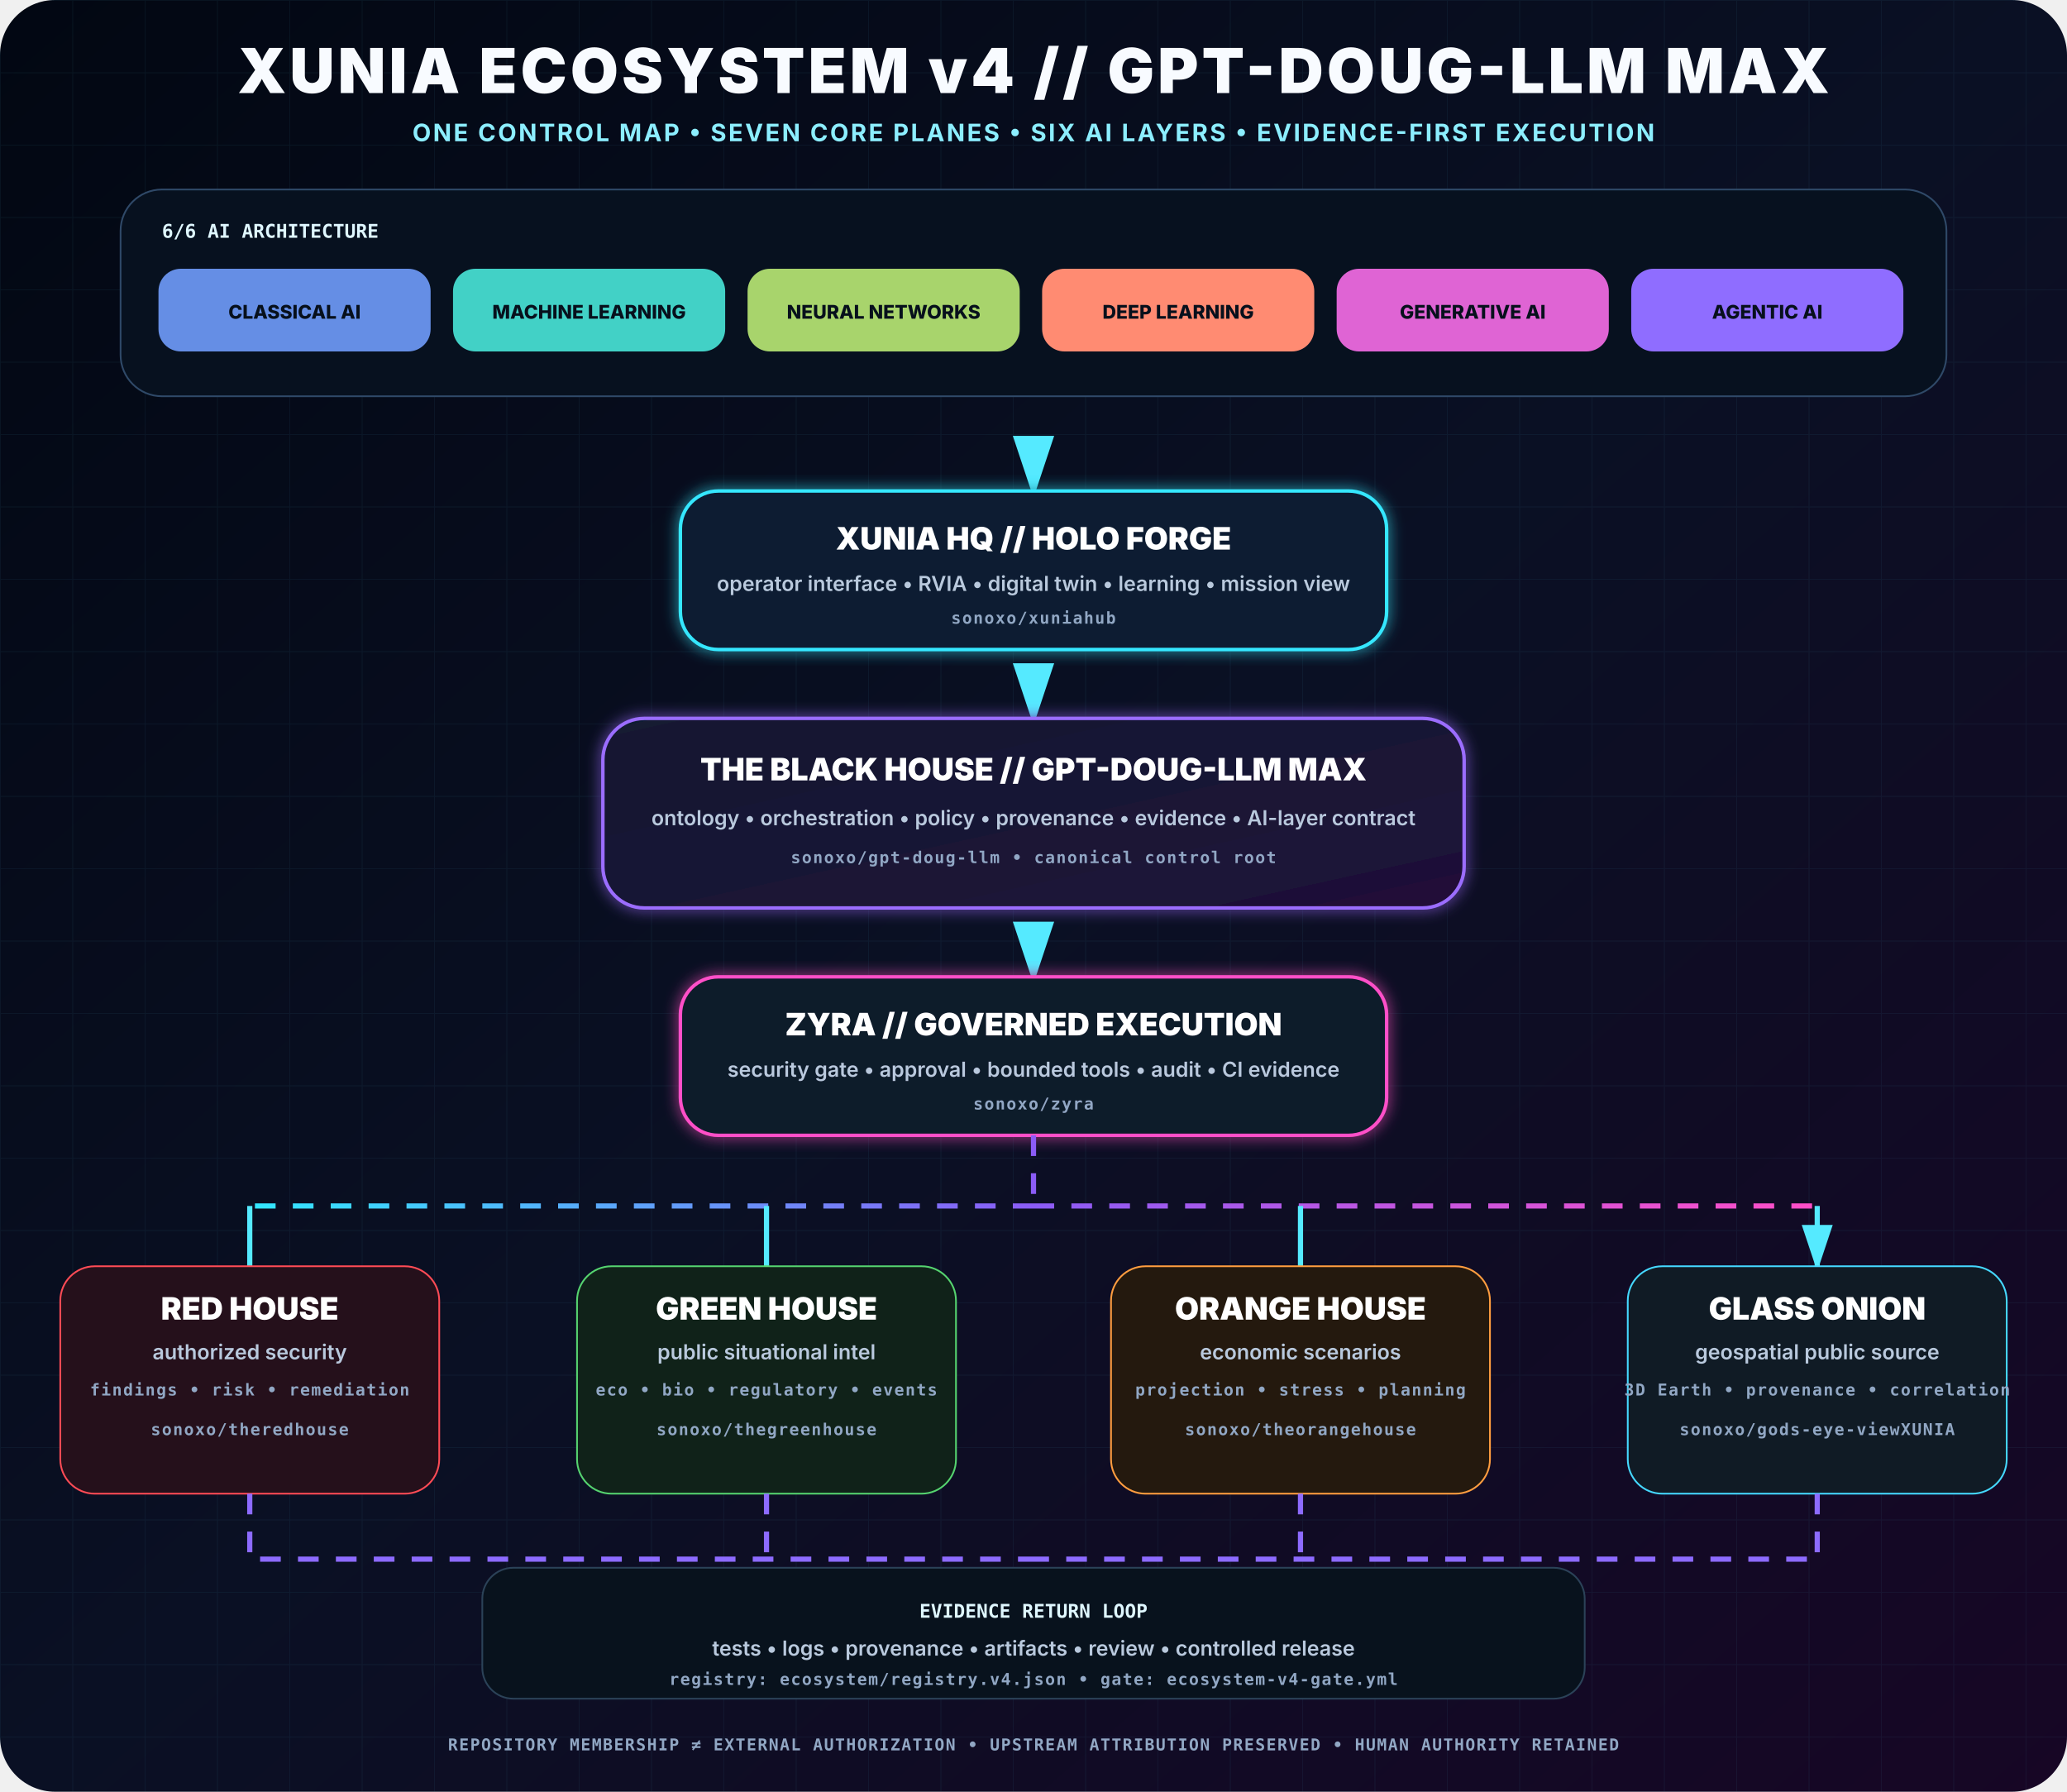
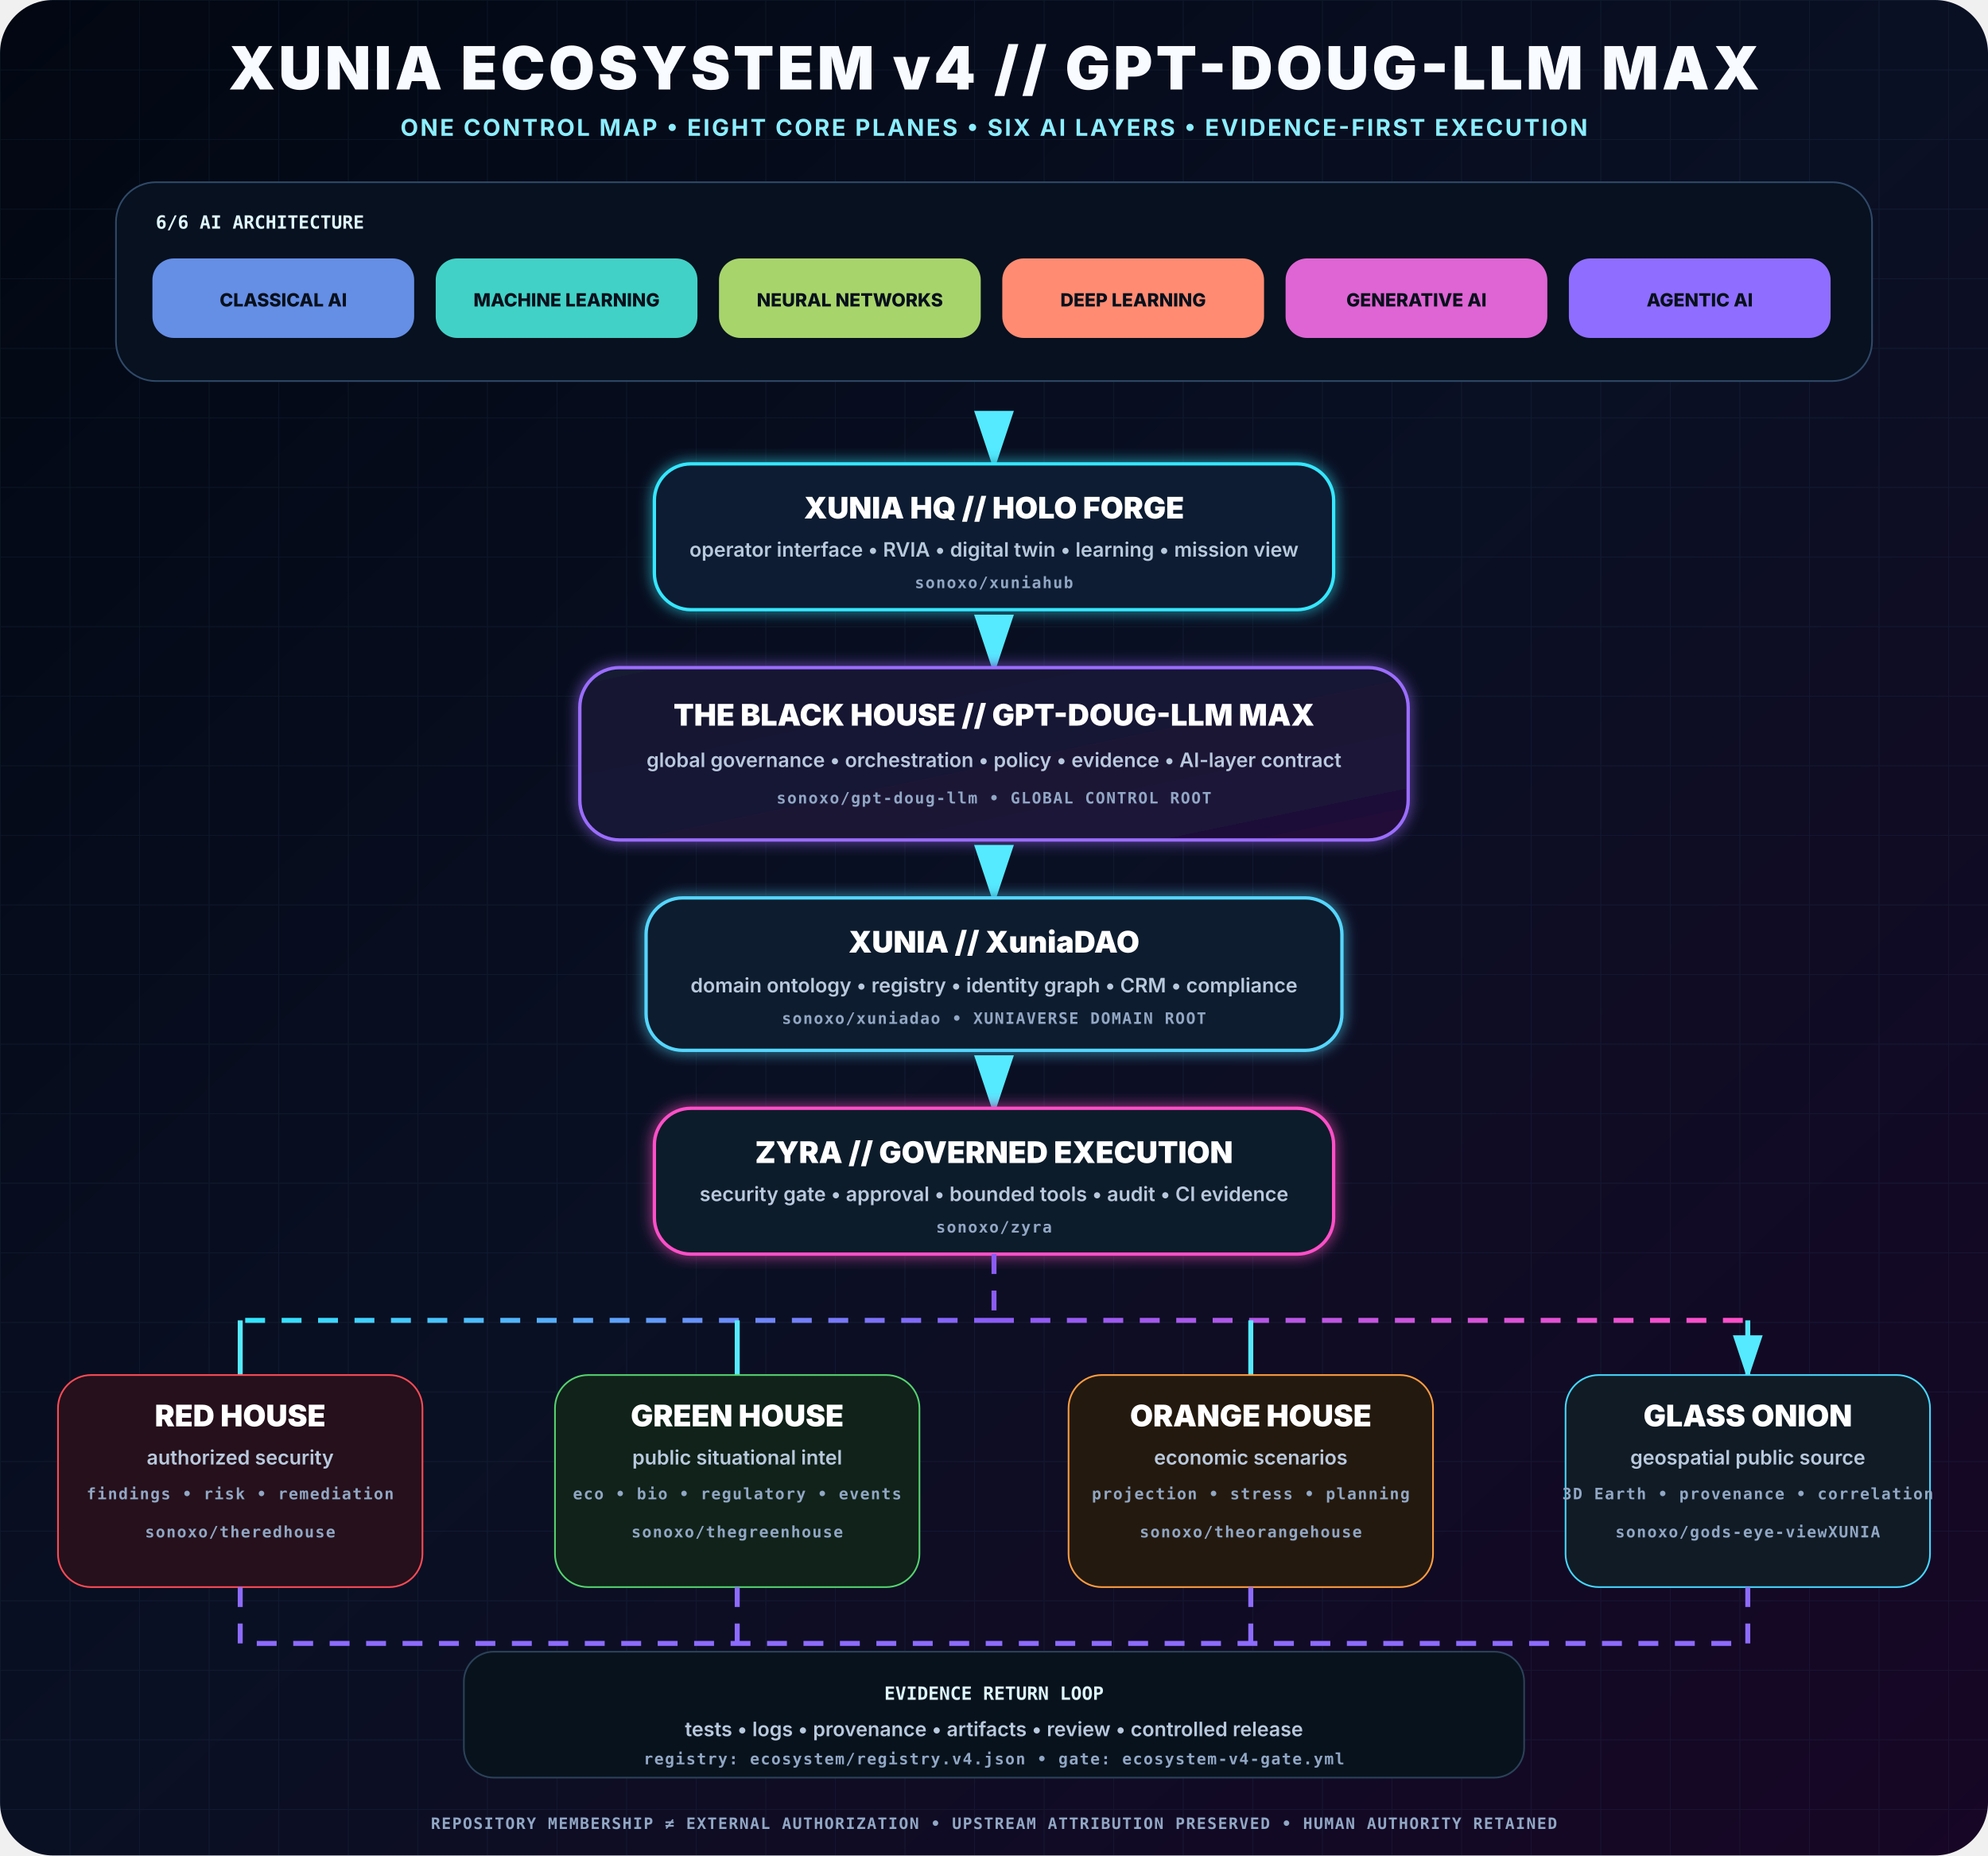
- <svg xmlns="http://www.w3.org/2000/svg" width="1200" height="1040" viewBox="0 0 1200 1040" role="img" aria-labelledby="title desc">
+ <svg xmlns="http://www.w3.org/2000/svg" width="1200" height="1120" viewBox="0 0 1200 1120" role="img" aria-labelledby="title desc">
  <defs>
    <linearGradient id="bg" x2="1" y2="1">
      <stop stop-color="#020712" />
      <stop offset=".5" stop-color="#0a1024" />
      <stop offset="1" stop-color="#170625" />
    </linearGradient>
    <linearGradient id="beam" x2="1">
      <stop stop-color="#33e6ff" />
      <stop offset=".5" stop-color="#8b5cf6" />
      <stop offset="1" stop-color="#ff4fc8" />
    </linearGradient>
    <linearGradient id="core" x2="1" y2="1">
      <stop stop-color="#111a31" />
      <stop offset="1" stop-color="#211039" />
    </linearGradient>
    <pattern id="grid" width="42" height="42" patternUnits="userSpaceOnUse">
      <path d="M42 0H0V42" fill="none" stroke="#5be7ff" stroke-opacity=".055" />
    </pattern>
    <filter id="glow">
      <feGaussianBlur stdDeviation="4" result="b" />
      <feMerge>
        <feMergeNode in="b" />
        <feMergeNode in="SourceGraphic" />
      </feMerge>
    </filter>
    <marker id="arrow" markerWidth="10" markerHeight="10" refX="8" refY="3" orient="auto">
      <path d="M0,0 L0,6 L9,3 z" fill="#55eaff" />
    </marker>
  </defs>
  <style>
  .h1{font:900 36px -apple-system,BlinkMacSystemFont,'Segoe UI',sans-serif;fill:#f8fbff;letter-spacing:2px}.h2{font:700 14px -apple-system,BlinkMacSystemFont,'Segoe UI',sans-serif;fill:#8ceeff;letter-spacing:1.2px}.title{font:900 18px -apple-system,BlinkMacSystemFont,'Segoe UI',sans-serif;fill:#fff}.sub{font:600 12px -apple-system,BlinkMacSystemFont,'Segoe UI',sans-serif;fill:#b9c9dd}.mono{font:800 11px ui-monospace,SFMono-Regular,Menlo,monospace;fill:#dff7ff}.tiny{font:700 9.5px ui-monospace,SFMono-Regular,Menlo,monospace;fill:#91a7c4;letter-spacing:.7px}.chip{font:800 11px -apple-system,BlinkMacSystemFont,'Segoe UI',sans-serif;fill:#07101c}.flow{stroke-dasharray:12 10;animation:flow 2.2s linear infinite}@keyframes flow{to{stroke-dashoffset:-44}}@media(prefers-reduced-motion:reduce){*{animation:none!important}}
</style>
-   <rect width="1200" height="1040" rx="32" fill="url(#bg)" />
-   <rect width="1200" height="1040" rx="32" fill="url(#grid)" />
+   <rect width="1200" height="1120" rx="32" fill="url(#bg)" />
+   <rect width="1200" height="1120" rx="32" fill="url(#grid)" />
  <text x="600" y="54" class="h1" text-anchor="middle">XUNIA ECOSYSTEM v4 // GPT-DOUG-LLM MAX</text>
-   <text x="600" y="82" class="h2" text-anchor="middle">ONE CONTROL MAP • SEVEN CORE PLANES • SIX AI LAYERS • EVIDENCE-FIRST EXECUTION</text>
+   <text x="600" y="82" class="h2" text-anchor="middle">ONE CONTROL MAP • EIGHT CORE PLANES • SIX AI LAYERS • EVIDENCE-FIRST EXECUTION</text>
  <g transform="translate(70 110)">
    <rect width="1060" height="120" rx="24" fill="#07111f" stroke="#2f4968" />
    <text x="24" y="28" class="mono">6/6 AI ARCHITECTURE</text>
    <g transform="translate(22 46)">
      <rect width="158" height="48" rx="13" fill="#658ee5" />
      <text x="79" y="29" class="chip" text-anchor="middle">CLASSICAL AI</text>
    </g>
    <g transform="translate(193 46)">
      <rect width="158" height="48" rx="13" fill="#42d1c6" />
      <text x="79" y="29" class="chip" text-anchor="middle">MACHINE LEARNING</text>
    </g>
    <g transform="translate(364 46)">
      <rect width="158" height="48" rx="13" fill="#a8d46c" />
      <text x="79" y="29" class="chip" text-anchor="middle">NEURAL NETWORKS</text>
    </g>
    <g transform="translate(535 46)">
      <rect width="158" height="48" rx="13" fill="#ff8b72" />
      <text x="79" y="29" class="chip" text-anchor="middle">DEEP LEARNING</text>
    </g>
    <g transform="translate(706 46)">
      <rect width="158" height="48" rx="13" fill="#df64d4" />
      <text x="79" y="29" class="chip" text-anchor="middle">GENERATIVE AI</text>
    </g>
    <g transform="translate(877 46)">
      <rect width="158" height="48" rx="13" fill="#8f6dff" />
      <text x="79" y="29" class="chip" text-anchor="middle">AGENTIC AI</text>
    </g>
  </g>
-   <path class="flow" d="M600 245 V285" stroke="url(#beam)" stroke-width="4" marker-end="url(#arrow)" />
-   <g transform="translate(395 285)" filter="url(#glow)">
-     <rect width="410" height="92" rx="22" fill="#0c1c30" stroke="#35e7ff" stroke-width="2" />
-     <text x="205" y="34" class="title" text-anchor="middle">XUNIA HQ // HOLO FORGE</text>
-     <text x="205" y="58" class="sub" text-anchor="middle">operator interface • RVIA • digital twin • learning • mission view</text>
-     <text x="205" y="77" class="tiny" text-anchor="middle">sonoxo/xuniahub</text>
+   <path class="flow" d="M600 245 V280" stroke="url(#beam)" stroke-width="4" marker-end="url(#arrow)" />
+   <g transform="translate(395 280)" filter="url(#glow)">
+     <rect width="410" height="88" rx="22" fill="#0c1c30" stroke="#35e7ff" stroke-width="2" />
+     <text x="205" y="33" class="title" text-anchor="middle">XUNIA HQ // HOLO FORGE</text>
+     <text x="205" y="56" class="sub" text-anchor="middle">operator interface • RVIA • digital twin • learning • mission view</text>
+     <text x="205" y="75" class="tiny" text-anchor="middle">sonoxo/xuniahub</text>
  </g>
-   <path class="flow" d="M600 377 V417" stroke="url(#beam)" stroke-width="4" marker-end="url(#arrow)" />
-   <g transform="translate(350 417)" filter="url(#glow)">
-     <rect width="500" height="110" rx="24" fill="url(#core)" stroke="#9b6dff" stroke-width="2" />
-     <text x="250" y="36" class="title" text-anchor="middle">THE BLACK HOUSE // GPT-DOUG-LLM MAX</text>
-     <text x="250" y="62" class="sub" text-anchor="middle">ontology • orchestration • policy • provenance • evidence • AI-layer contract</text>
-     <text x="250" y="84" class="tiny" text-anchor="middle">sonoxo/gpt-doug-llm  •  canonical control root</text>
+   <path class="flow" d="M600 368 V403" stroke="url(#beam)" stroke-width="4" marker-end="url(#arrow)" />
+   <g transform="translate(350 403)" filter="url(#glow)">
+     <rect width="500" height="104" rx="24" fill="url(#core)" stroke="#9b6dff" stroke-width="2" />
+     <text x="250" y="35" class="title" text-anchor="middle">THE BLACK HOUSE // GPT-DOUG-LLM MAX</text>
+     <text x="250" y="60" class="sub" text-anchor="middle">global governance • orchestration • policy • evidence • AI-layer contract</text>
+     <text x="250" y="82" class="tiny" text-anchor="middle">sonoxo/gpt-doug-llm  •  GLOBAL CONTROL ROOT</text>
  </g>
-   <path class="flow" d="M600 527 V567" stroke="url(#beam)" stroke-width="4" marker-end="url(#arrow)" />
-   <g transform="translate(395 567)" filter="url(#glow)">
-     <rect width="410" height="92" rx="22" fill="#101a2b" stroke="#ff4fc8" stroke-width="2" />
-     <text x="205" y="34" class="title" text-anchor="middle">ZYRA // GOVERNED EXECUTION</text>
-     <text x="205" y="58" class="sub" text-anchor="middle">security gate • approval • bounded tools • audit • CI evidence</text>
-     <text x="205" y="77" class="tiny" text-anchor="middle">sonoxo/zyra</text>
+   <path class="flow" d="M600 507 V542" stroke="url(#beam)" stroke-width="4" marker-end="url(#arrow)" />
+   <g transform="translate(390 542)" filter="url(#glow)">
+     <rect width="420" height="92" rx="22" fill="#111d2e" stroke="#55d6ff" stroke-width="2" />
+     <text x="210" y="33" class="title" text-anchor="middle">XUNIA // XuniaDAO</text>
+     <text x="210" y="57" class="sub" text-anchor="middle">domain ontology • registry • identity graph • CRM • compliance</text>
+     <text x="210" y="76" class="tiny" text-anchor="middle">sonoxo/xuniadao  •  XUNIAVERSE DOMAIN ROOT</text>
  </g>
-   <path class="flow" d="M600 659 V700 M600 700 H145 M600 700 H1055" stroke="url(#beam)" stroke-width="3" />
-   <path d="M145 700 V735 M445 700 V735 M755 700 V735 M1055 700 V735" stroke="#55eaff" stroke-width="3" marker-end="url(#arrow)" />
-   <g transform="translate(35 735)">
-     <rect width="220" height="132" rx="20" fill="#25101b" stroke="#ff4b55" />
+   <path class="flow" d="M600 634 V669" stroke="url(#beam)" stroke-width="4" marker-end="url(#arrow)" />
+   <g transform="translate(395 669)" filter="url(#glow)">
+     <rect width="410" height="88" rx="22" fill="#101a2b" stroke="#ff4fc8" stroke-width="2" />
+     <text x="205" y="33" class="title" text-anchor="middle">ZYRA // GOVERNED EXECUTION</text>
+     <text x="205" y="56" class="sub" text-anchor="middle">security gate • approval • bounded tools • audit • CI evidence</text>
+     <text x="205" y="75" class="tiny" text-anchor="middle">sonoxo/zyra</text>
+   </g>
+   <path class="flow" d="M600 757 V797 M600 797 H145 M600 797 H1055" stroke="url(#beam)" stroke-width="3" />
+   <path d="M145 797 V830 M445 797 V830 M755 797 V830 M1055 797 V830" stroke="#55eaff" stroke-width="3" marker-end="url(#arrow)" />
+   <g transform="translate(35 830)">
+     <rect width="220" height="128" rx="20" fill="#25101b" stroke="#ff4b55" />
    <text x="110" y="31" class="title" text-anchor="middle">RED HOUSE</text>
    <text x="110" y="54" class="sub" text-anchor="middle">authorized security</text>
    <text x="110" y="75" class="tiny" text-anchor="middle">findings • risk • remediation</text>
    <text x="110" y="98" class="tiny" text-anchor="middle">sonoxo/theredhouse</text>
  </g>
-   <g transform="translate(335 735)">
-     <rect width="220" height="132" rx="20" fill="#102219" stroke="#55d36f" />
+   <g transform="translate(335 830)">
+     <rect width="220" height="128" rx="20" fill="#102219" stroke="#55d36f" />
    <text x="110" y="31" class="title" text-anchor="middle">GREEN HOUSE</text>
    <text x="110" y="54" class="sub" text-anchor="middle">public situational intel</text>
    <text x="110" y="75" class="tiny" text-anchor="middle">eco • bio • regulatory • events</text>
    <text x="110" y="98" class="tiny" text-anchor="middle">sonoxo/thegreenhouse</text>
  </g>
-   <g transform="translate(645 735)">
-     <rect width="220" height="132" rx="20" fill="#24190e" stroke="#ff9d3f" />
+   <g transform="translate(645 830)">
+     <rect width="220" height="128" rx="20" fill="#24190e" stroke="#ff9d3f" />
    <text x="110" y="31" class="title" text-anchor="middle">ORANGE HOUSE</text>
    <text x="110" y="54" class="sub" text-anchor="middle">economic scenarios</text>
    <text x="110" y="75" class="tiny" text-anchor="middle">projection • stress • planning</text>
    <text x="110" y="98" class="tiny" text-anchor="middle">sonoxo/theorangehouse</text>
  </g>
-   <g transform="translate(945 735)">
-     <rect width="220" height="132" rx="20" fill="#101b25" stroke="#45d8ff" />
+   <g transform="translate(945 830)">
+     <rect width="220" height="128" rx="20" fill="#101b25" stroke="#45d8ff" />
    <text x="110" y="31" class="title" text-anchor="middle">GLASS ONION</text>
    <text x="110" y="54" class="sub" text-anchor="middle">geospatial public source</text>
    <text x="110" y="75" class="tiny" text-anchor="middle">3D Earth • provenance • correlation</text>
    <text x="110" y="98" class="tiny" text-anchor="middle">sonoxo/gods-eye-viewXUNIA</text>
  </g>
-   <path class="flow" d="M145 867 V905 H600 M445 867 V905 M755 867 V905 M1055 867 V905 H600" fill="none" stroke="#8d6bff" stroke-width="3" />
-   <g transform="translate(280 910)">
+   <path class="flow" d="M145 958 V992 H600 M445 958 V992 M755 958 V992 M1055 958 V992 H600" fill="none" stroke="#8d6bff" stroke-width="3" />
+   <g transform="translate(280 997)">
    <rect width="640" height="76" rx="18" fill="#08121d" stroke="#2b4258" />
    <text x="320" y="29" class="mono" text-anchor="middle">EVIDENCE RETURN LOOP</text>
    <text x="320" y="51" class="sub" text-anchor="middle">tests • logs • provenance • artifacts • review • controlled release</text>
    <text x="320" y="68" class="tiny" text-anchor="middle">registry: ecosystem/registry.v4.json  •  gate: ecosystem-v4-gate.yml</text>
  </g>
-   <text x="600" y="1016" class="tiny" text-anchor="middle">REPOSITORY MEMBERSHIP ≠ EXTERNAL AUTHORIZATION • UPSTREAM ATTRIBUTION PRESERVED • HUMAN AUTHORITY RETAINED</text>
+   <text x="600" y="1104" class="tiny" text-anchor="middle">REPOSITORY MEMBERSHIP ≠ EXTERNAL AUTHORIZATION • UPSTREAM ATTRIBUTION PRESERVED • HUMAN AUTHORITY RETAINED</text>
</svg>
